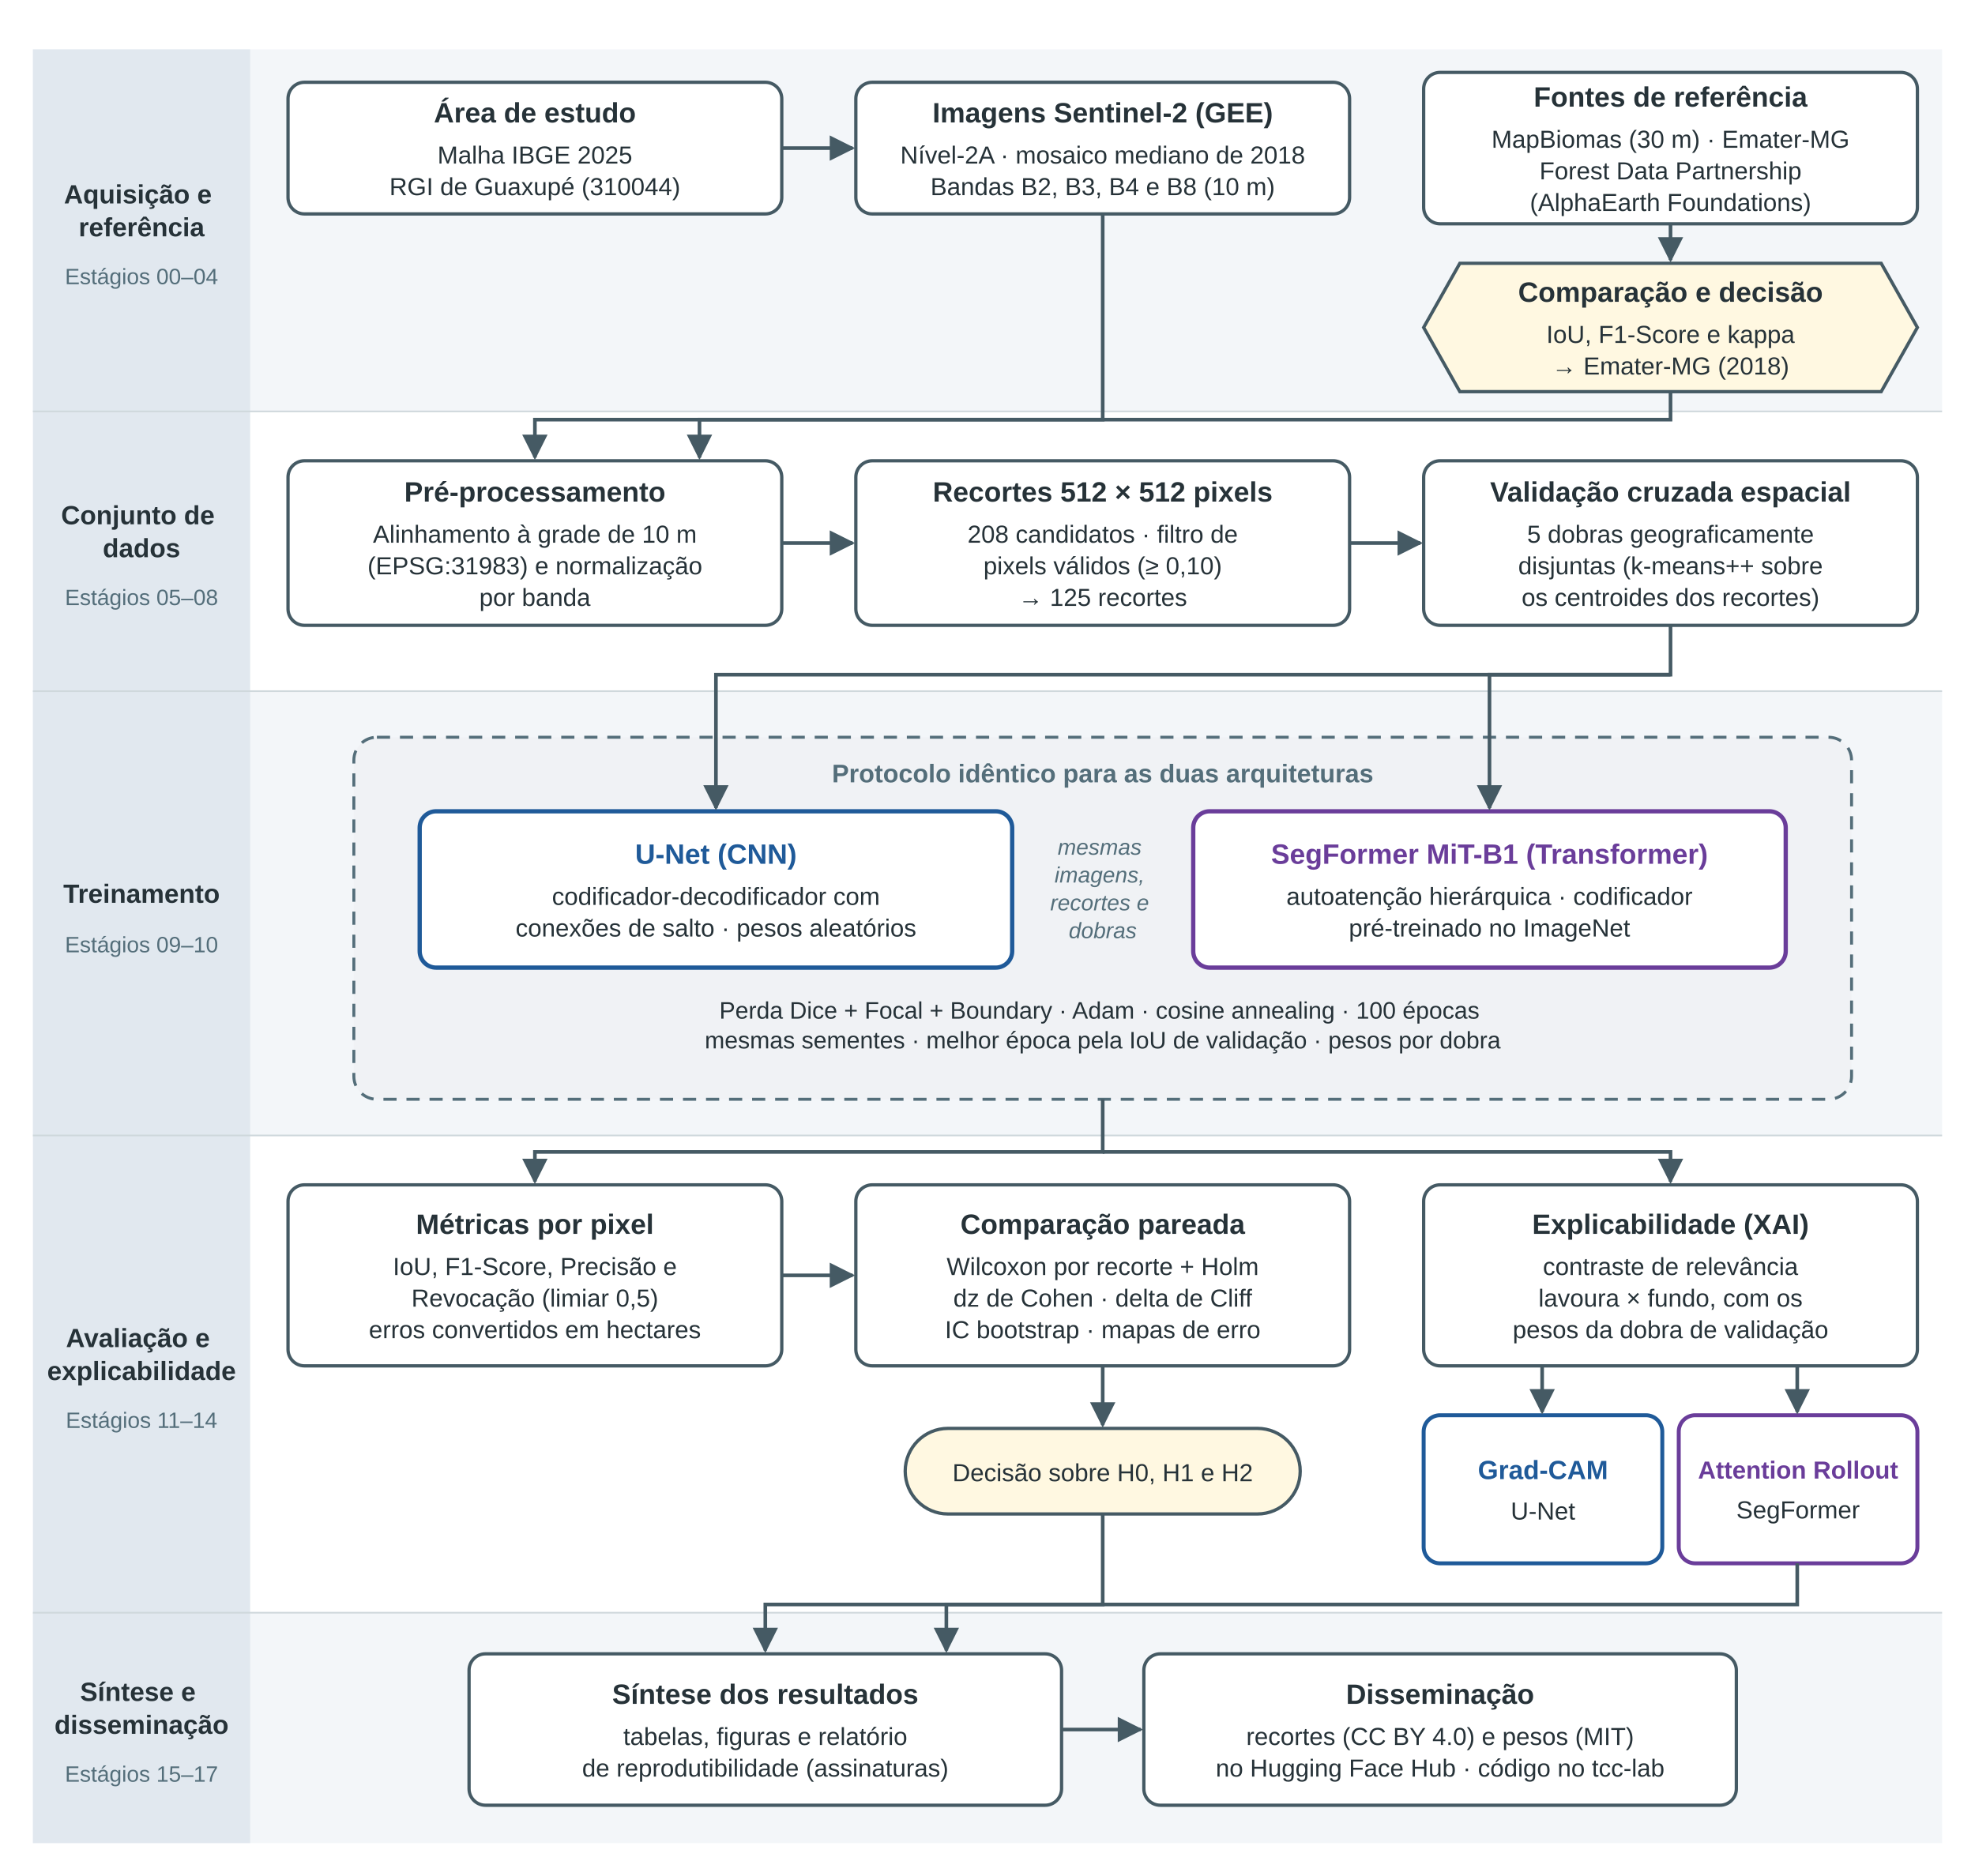
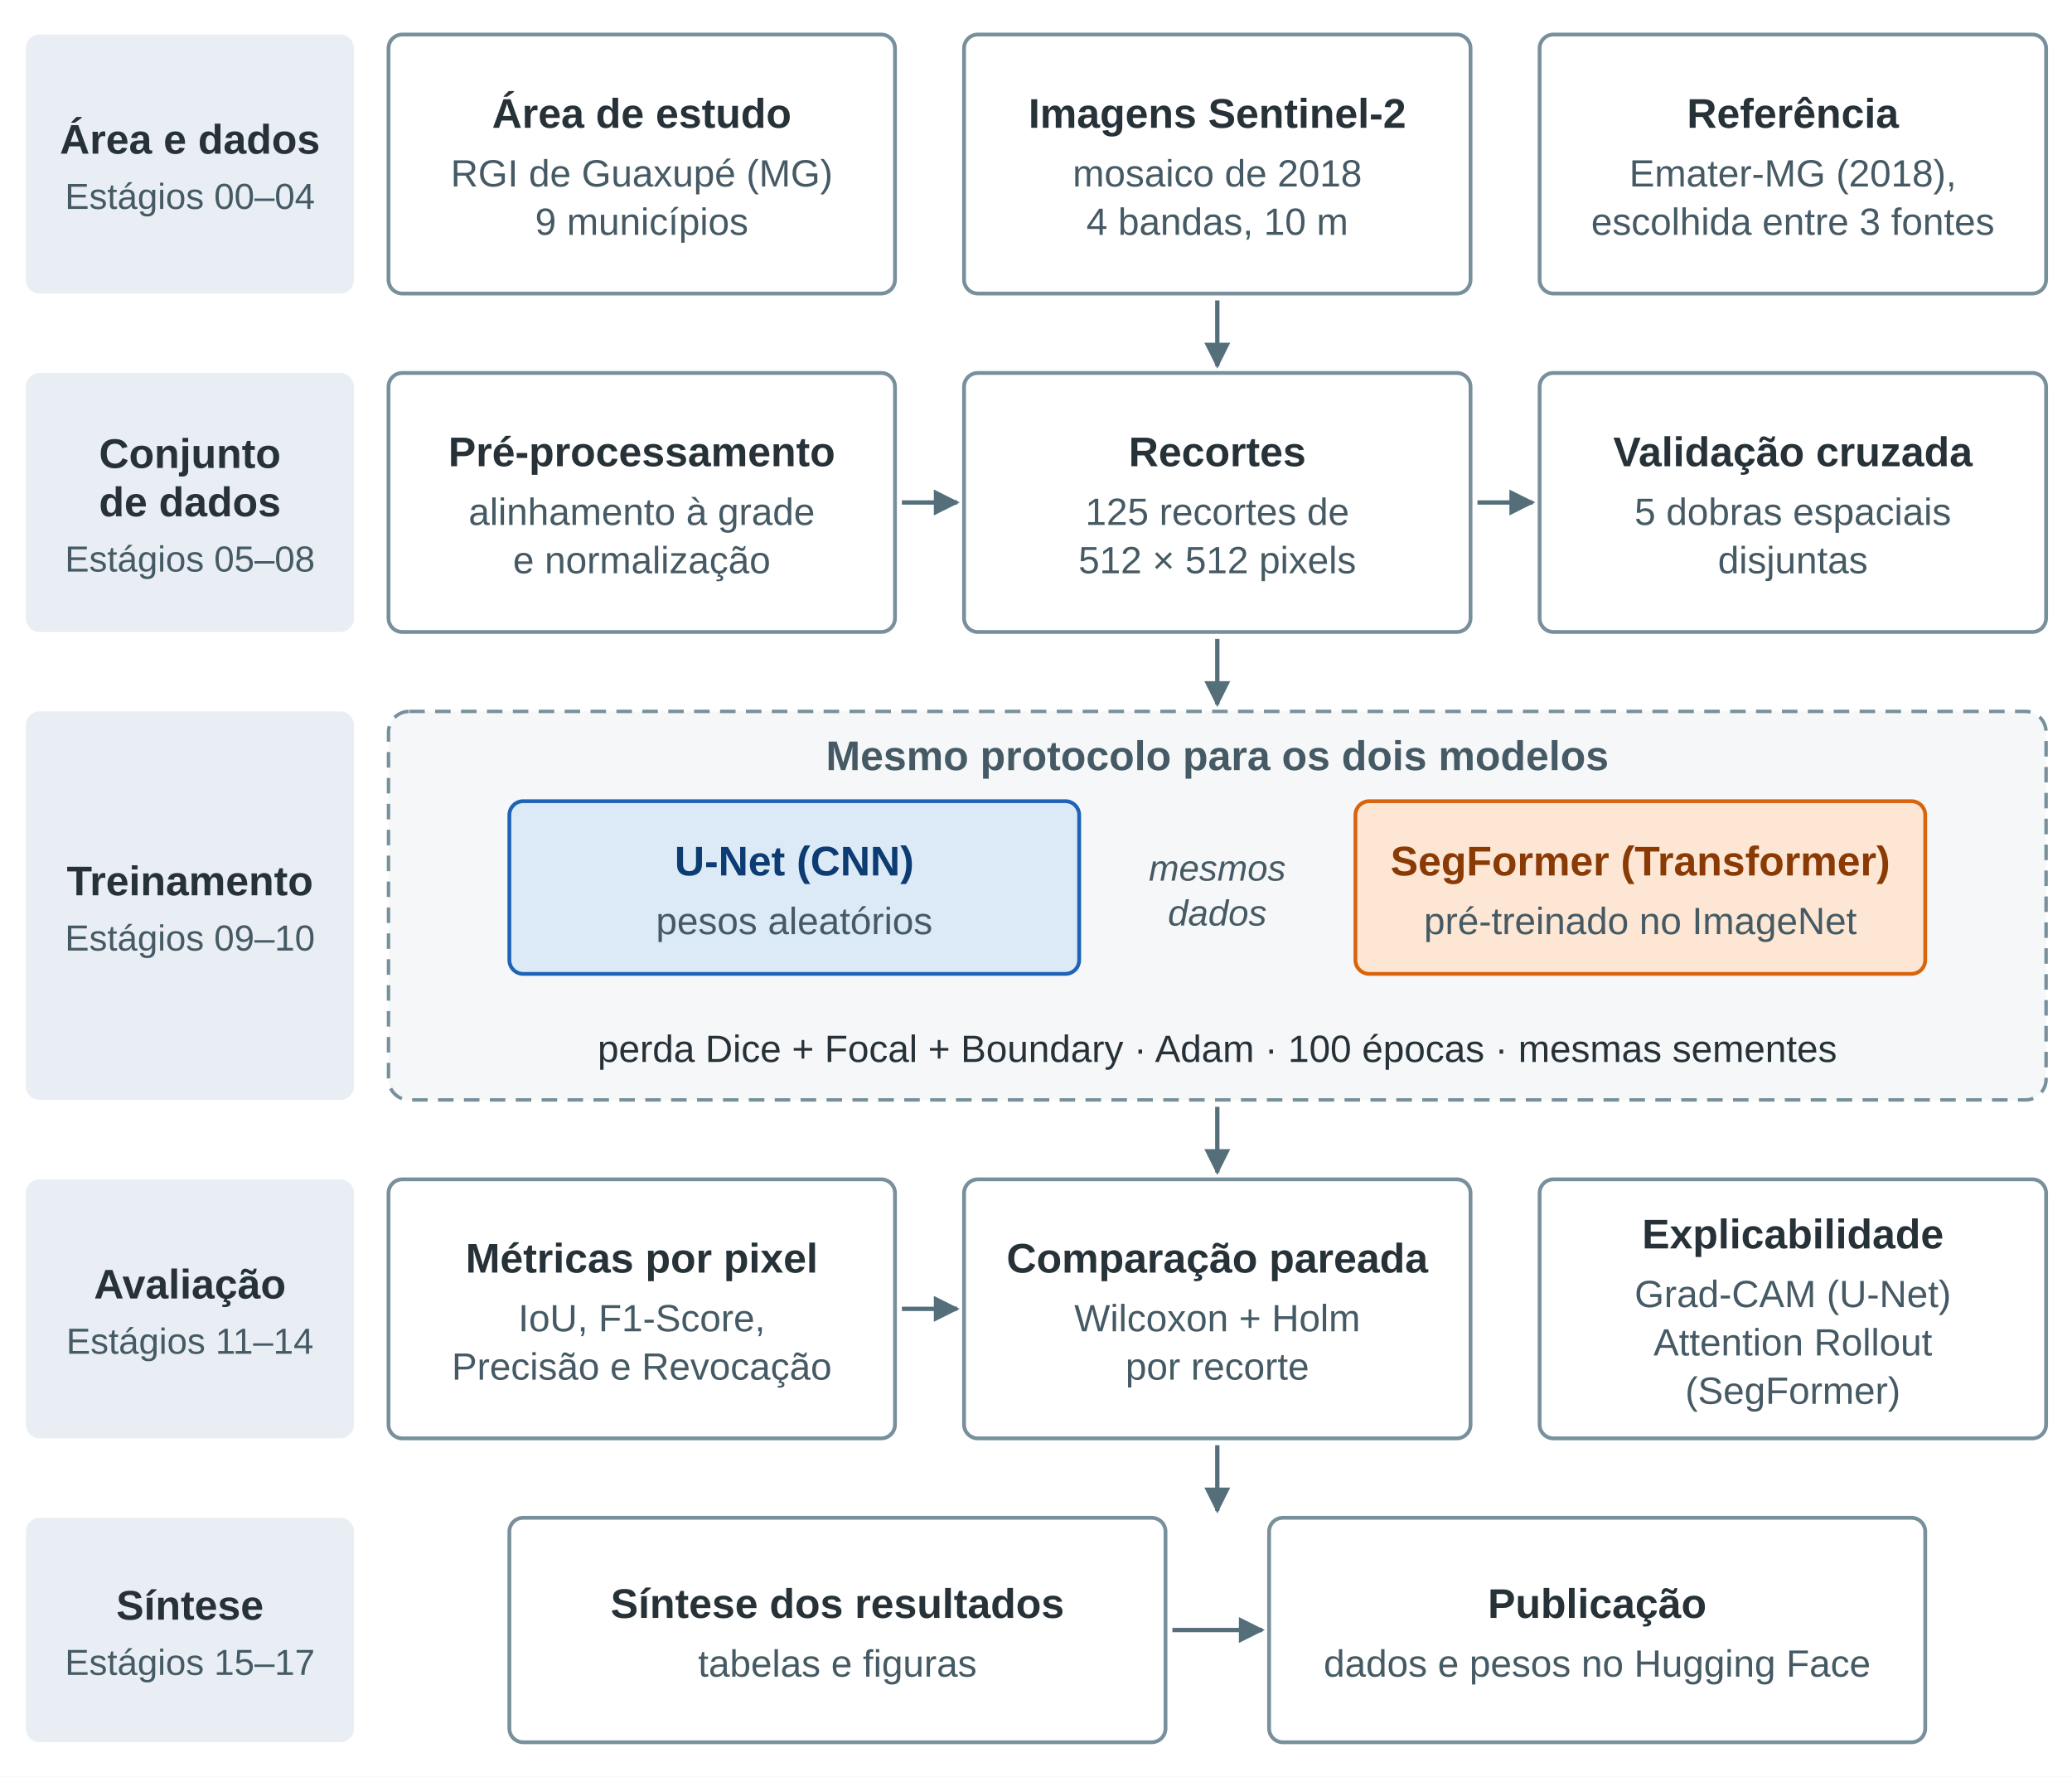
- <svg xmlns="http://www.w3.org/2000/svg" width="1200" height="1140" viewBox="0 0 1200 1140">
+ <svg xmlns="http://www.w3.org/2000/svg" width="1200" height="1029" viewBox="0 0 1200 1029">
  <defs>
-     <marker id="ah" viewBox="0 0 10 10" refX="9" refY="5" markerWidth="7" markerHeight="7" orient="auto-start-reverse">
-       <path d="M0,0 L10,5 L0,10 z" fill="#455A64" />
+     <marker id="a" viewBox="0 0 10 10" refX="9" refY="5" markerWidth="6" markerHeight="6" orient="auto">
+       <path d="M0,0 L10,5 L0,10 z" fill="#546E7A" />
    </marker>
  </defs>
-   <rect width="1200" height="1140" fill="#FFFFFF" />
-   <rect x="20" y="30" width="1160" height="220" fill="#F3F6F9" />
-   <rect x="20" y="30" width="132" height="220" fill="#E1E8EF" />
-   <text x="86" y="123.6" font-family="'Liberation Sans', Arial, Helvetica, sans-serif" font-size="16" font-weight="bold" font-style="normal" fill="#263238" text-anchor="middle">
-     <tspan x="86" dy="0.0">Aquisição e</tspan>
-     <tspan x="86" dy="20.0">referência</tspan>
-   </text>
-   <text x="86" y="172.7" font-family="'Liberation Sans', Arial, Helvetica, sans-serif" font-size="13.5" font-weight="normal" font-style="normal" fill="#546E7A" text-anchor="middle">
-     <tspan x="86" dy="0.0">Estágios 00–04</tspan>
-   </text>
-   <rect x="20" y="250" width="1160" height="170" fill="#FFFFFF" />
-   <rect x="20" y="250" width="132" height="170" fill="#E1E8EF" />
-   <text x="86" y="318.6" font-family="'Liberation Sans', Arial, Helvetica, sans-serif" font-size="16" font-weight="bold" font-style="normal" fill="#263238" text-anchor="middle">
-     <tspan x="86" dy="0.0">Conjunto de</tspan>
-     <tspan x="86" dy="20.0">dados</tspan>
-   </text>
-   <text x="86" y="367.7" font-family="'Liberation Sans', Arial, Helvetica, sans-serif" font-size="13.5" font-weight="normal" font-style="normal" fill="#546E7A" text-anchor="middle">
-     <tspan x="86" dy="0.0">Estágios 05–08</tspan>
-   </text>
-   <line x1="20" y1="250" x2="1180" y2="250" stroke="#CFD8DC" stroke-width="1" />
-   <rect x="20" y="420" width="1160" height="270" fill="#F3F6F9" />
-   <rect x="20" y="420" width="132" height="270" fill="#E1E8EF" />
-   <text x="86" y="548.6" font-family="'Liberation Sans', Arial, Helvetica, sans-serif" font-size="16" font-weight="bold" font-style="normal" fill="#263238" text-anchor="middle">
-     <tspan x="86" dy="0.0">Treinamento</tspan>
-   </text>
-   <text x="86" y="578.7" font-family="'Liberation Sans', Arial, Helvetica, sans-serif" font-size="13.5" font-weight="normal" font-style="normal" fill="#546E7A" text-anchor="middle">
-     <tspan x="86" dy="0.0">Estágios 09–10</tspan>
-   </text>
-   <line x1="20" y1="420" x2="1180" y2="420" stroke="#CFD8DC" stroke-width="1" />
-   <rect x="20" y="690" width="1160" height="290" fill="#FFFFFF" />
-   <rect x="20" y="690" width="132" height="290" fill="#E1E8EF" />
-   <text x="86" y="818.6" font-family="'Liberation Sans', Arial, Helvetica, sans-serif" font-size="16" font-weight="bold" font-style="normal" fill="#263238" text-anchor="middle">
-     <tspan x="86" dy="0.0">Avaliação e</tspan>
-     <tspan x="86" dy="20.0">explicabilidade</tspan>
-   </text>
-   <text x="86" y="867.7" font-family="'Liberation Sans', Arial, Helvetica, sans-serif" font-size="13.5" font-weight="normal" font-style="normal" fill="#546E7A" text-anchor="middle">
-     <tspan x="86" dy="0.0">Estágios 11–14</tspan>
-   </text>
-   <line x1="20" y1="690" x2="1180" y2="690" stroke="#CFD8DC" stroke-width="1" />
-   <rect x="20" y="980" width="1160" height="140" fill="#F3F6F9" />
-   <rect x="20" y="980" width="132" height="140" fill="#E1E8EF" />
-   <text x="86" y="1033.6" font-family="'Liberation Sans', Arial, Helvetica, sans-serif" font-size="16" font-weight="bold" font-style="normal" fill="#263238" text-anchor="middle">
-     <tspan x="86" dy="0.0">Síntese e</tspan>
-     <tspan x="86" dy="20.0">disseminação</tspan>
-   </text>
-   <text x="86" y="1082.7" font-family="'Liberation Sans', Arial, Helvetica, sans-serif" font-size="13.5" font-weight="normal" font-style="normal" fill="#546E7A" text-anchor="middle">
-     <tspan x="86" dy="0.0">Estágios 15–17</tspan>
-   </text>
-   <line x1="20" y1="980" x2="1180" y2="980" stroke="#CFD8DC" stroke-width="1" />
-   <rect x="175" y="50" width="300" height="80" rx="10" fill="#FFFFFF" stroke="#455A64" stroke-width="2" />
-   <text x="325.0" y="74.4" font-family="'Liberation Sans', Arial, Helvetica, sans-serif" font-size="17" font-weight="bold" fill="#263238" text-anchor="middle">Área de estudo</text>
-   <text x="325.0" y="99.4" font-family="'Liberation Sans', Arial, Helvetica, sans-serif" font-size="15" fill="#263238" text-anchor="middle">Malha IBGE 2025</text>
-   <text x="325.0" y="118.6" font-family="'Liberation Sans', Arial, Helvetica, sans-serif" font-size="15" fill="#263238" text-anchor="middle">RGI de Guaxupé (310044)</text>
-   <rect x="520" y="50" width="300" height="80" rx="10" fill="#FFFFFF" stroke="#455A64" stroke-width="2" />
-   <text x="670.0" y="74.4" font-family="'Liberation Sans', Arial, Helvetica, sans-serif" font-size="17" font-weight="bold" fill="#263238" text-anchor="middle">Imagens Sentinel-2 (GEE)</text>
-   <text x="670.0" y="99.4" font-family="'Liberation Sans', Arial, Helvetica, sans-serif" font-size="15" fill="#263238" text-anchor="middle">Nível-2A · mosaico mediano de 2018</text>
-   <text x="670.0" y="118.6" font-family="'Liberation Sans', Arial, Helvetica, sans-serif" font-size="15" fill="#263238" text-anchor="middle">Bandas B2, B3, B4 e B8 (10 m)</text>
-   <rect x="865" y="44" width="300" height="92" rx="10" fill="#FFFFFF" stroke="#455A64" stroke-width="2" />
-   <text x="1015.0" y="64.8" font-family="'Liberation Sans', Arial, Helvetica, sans-serif" font-size="17" font-weight="bold" fill="#263238" text-anchor="middle">Fontes de referência</text>
-   <text x="1015.0" y="89.8" font-family="'Liberation Sans', Arial, Helvetica, sans-serif" font-size="15" fill="#263238" text-anchor="middle">MapBiomas (30 m) · Emater-MG</text>
-   <text x="1015.0" y="109.0" font-family="'Liberation Sans', Arial, Helvetica, sans-serif" font-size="15" fill="#263238" text-anchor="middle">Forest Data Partnership</text>
-   <text x="1015.0" y="128.2" font-family="'Liberation Sans', Arial, Helvetica, sans-serif" font-size="15" fill="#263238" text-anchor="middle">(AlphaEarth Foundations)</text>
-   <line x1="475" y1="90" x2="518" y2="90" stroke="#455A64" stroke-width="2.2" marker-end="url(#ah)" />
-   <polygon points="887,160 1143,160 1165,199.0 1143,238 887,238 865,199.0" fill="#FFF8E1" stroke="#455A64" stroke-width="2" />
-   <rect x="865" y="160" width="300" height="78" rx="10" fill="none" stroke="none" stroke-width="2" />
-   <text x="1015.0" y="183.4" font-family="'Liberation Sans', Arial, Helvetica, sans-serif" font-size="17" font-weight="bold" fill="#263238" text-anchor="middle">Comparação e decisão</text>
-   <text x="1015.0" y="208.4" font-family="'Liberation Sans', Arial, Helvetica, sans-serif" font-size="15" fill="#263238" text-anchor="middle">IoU, F1-Score e kappa</text>
-   <text x="1015.0" y="227.6" font-family="'Liberation Sans', Arial, Helvetica, sans-serif" font-size="15" fill="#263238" text-anchor="middle">→ Emater-MG (2018)</text>
-   <line x1="1015" y1="136" x2="1015" y2="158" stroke="#455A64" stroke-width="2.2" marker-end="url(#ah)" />
-   <rect x="175" y="280" width="300" height="100" rx="10" fill="#FFFFFF" stroke="#455A64" stroke-width="2" />
-   <text x="325.0" y="304.8" font-family="'Liberation Sans', Arial, Helvetica, sans-serif" font-size="17" font-weight="bold" fill="#263238" text-anchor="middle">Pré-processamento</text>
-   <text x="325.0" y="329.8" font-family="'Liberation Sans', Arial, Helvetica, sans-serif" font-size="15" fill="#263238" text-anchor="middle">Alinhamento à grade de 10 m</text>
-   <text x="325.0" y="349.0" font-family="'Liberation Sans', Arial, Helvetica, sans-serif" font-size="15" fill="#263238" text-anchor="middle">(EPSG:31983) e normalização</text>
-   <text x="325.0" y="368.2" font-family="'Liberation Sans', Arial, Helvetica, sans-serif" font-size="15" fill="#263238" text-anchor="middle">por banda</text>
-   <rect x="520" y="280" width="300" height="100" rx="10" fill="#FFFFFF" stroke="#455A64" stroke-width="2" />
-   <text x="670.0" y="304.8" font-family="'Liberation Sans', Arial, Helvetica, sans-serif" font-size="17" font-weight="bold" fill="#263238" text-anchor="middle">Recortes 512 × 512 pixels</text>
-   <text x="670.0" y="329.8" font-family="'Liberation Sans', Arial, Helvetica, sans-serif" font-size="15" fill="#263238" text-anchor="middle">208 candidatos · filtro de</text>
-   <text x="670.0" y="349.0" font-family="'Liberation Sans', Arial, Helvetica, sans-serif" font-size="15" fill="#263238" text-anchor="middle">pixels válidos (≥ 0,10)</text>
-   <text x="670.0" y="368.2" font-family="'Liberation Sans', Arial, Helvetica, sans-serif" font-size="15" fill="#263238" text-anchor="middle">→ 125 recortes</text>
-   <rect x="865" y="280" width="300" height="100" rx="10" fill="#FFFFFF" stroke="#455A64" stroke-width="2" />
-   <text x="1015.0" y="304.8" font-family="'Liberation Sans', Arial, Helvetica, sans-serif" font-size="17" font-weight="bold" fill="#263238" text-anchor="middle">Validação cruzada espacial</text>
-   <text x="1015.0" y="329.8" font-family="'Liberation Sans', Arial, Helvetica, sans-serif" font-size="15" fill="#263238" text-anchor="middle">5 dobras geograficamente</text>
-   <text x="1015.0" y="349.0" font-family="'Liberation Sans', Arial, Helvetica, sans-serif" font-size="15" fill="#263238" text-anchor="middle">disjuntas (k-means++ sobre</text>
-   <text x="1015.0" y="368.2" font-family="'Liberation Sans', Arial, Helvetica, sans-serif" font-size="15" fill="#263238" text-anchor="middle">os centroides dos recortes)</text>
-   <path d="M 670 130 L 670 255 L 325 255 L 325 278" fill="none" stroke="#455A64" stroke-width="2.2" marker-end="url(#ah)" />
-   <path d="M 1015 238 L 1015 255 L 425 255 L 425 278" fill="none" stroke="#455A64" stroke-width="2.2" marker-end="url(#ah)" />
-   <line x1="475" y1="330" x2="518" y2="330" stroke="#455A64" stroke-width="2.2" marker-end="url(#ah)" />
-   <line x1="820" y1="330" x2="863" y2="330" stroke="#455A64" stroke-width="2.2" marker-end="url(#ah)" />
-   <rect x="215" y="448" width="910" height="220" rx="14" fill="#ECEFF1" fill-opacity="0.55" stroke="#546E7A" stroke-width="1.8" stroke-dasharray="8 6" />
-   <text x="670.0" y="475.4" font-family="'Liberation Sans', Arial, Helvetica, sans-serif" font-size="15.5" font-weight="bold" font-style="normal" fill="#546E7A" text-anchor="middle">
-     <tspan x="670.0" dy="0.0">Protocolo idêntico para as duas arquiteturas</tspan>
-   </text>
-   <rect x="255" y="493" width="360" height="95" rx="10" fill="#FFFFFF" stroke="#1F5A99" stroke-width="2.6" />
-   <text x="435.0" y="524.9" font-family="'Liberation Sans', Arial, Helvetica, sans-serif" font-size="17" font-weight="bold" fill="#1F5A99" text-anchor="middle">U-Net (CNN)</text>
-   <text x="435.0" y="549.9" font-family="'Liberation Sans', Arial, Helvetica, sans-serif" font-size="15" fill="#263238" text-anchor="middle">codificador-decodificador com</text>
-   <text x="435.0" y="569.1" font-family="'Liberation Sans', Arial, Helvetica, sans-serif" font-size="15" fill="#263238" text-anchor="middle">conexões de salto · pesos aleatórios</text>
-   <rect x="725" y="493" width="360" height="95" rx="10" fill="#FFFFFF" stroke="#6A3D9A" stroke-width="2.6" />
-   <text x="905.0" y="524.9" font-family="'Liberation Sans', Arial, Helvetica, sans-serif" font-size="17" font-weight="bold" fill="#6A3D9A" text-anchor="middle">SegFormer MiT-B1 (Transformer)</text>
-   <text x="905.0" y="549.9" font-family="'Liberation Sans', Arial, Helvetica, sans-serif" font-size="15" fill="#263238" text-anchor="middle">autoatenção hierárquica · codificador</text>
-   <text x="905.0" y="569.1" font-family="'Liberation Sans', Arial, Helvetica, sans-serif" font-size="15" fill="#263238" text-anchor="middle">pré-treinado no ImageNet</text>
-   <text x="670.0" y="519.4" font-family="'Liberation Sans', Arial, Helvetica, sans-serif" font-size="13.5" font-weight="normal" font-style="italic" fill="#546E7A" text-anchor="middle">
-     <tspan x="670.0" dy="0.0">mesmas</tspan>
-     <tspan x="670.0" dy="16.9">imagens,</tspan>
-     <tspan x="670.0" dy="16.9">recortes e</tspan>
-     <tspan x="670.0" dy="16.9">dobras</tspan>
-   </text>
-   <text x="670.0" y="619.0" font-family="'Liberation Sans', Arial, Helvetica, sans-serif" font-size="14.5" font-weight="normal" font-style="normal" fill="#263238" text-anchor="middle">
-     <tspan x="670.0" dy="0.0">Perda Dice + Focal + Boundary · Adam · cosine annealing · 100 épocas</tspan>
-     <tspan x="670.0" dy="18.1">mesmas sementes · melhor época pela IoU de validação · pesos por dobra</tspan>
-   </text>
-   <path d="M 1015 380 L 1015 410 L 435 410 L 435 491" fill="none" stroke="#455A64" stroke-width="2.2" marker-end="url(#ah)" />
-   <path d="M 1015 410 L 905 410 L 905 491" fill="none" stroke="#455A64" stroke-width="2.2" marker-end="url(#ah)" />
-   <rect x="175" y="720" width="300" height="110" rx="10" fill="#FFFFFF" stroke="#455A64" stroke-width="2" />
-   <text x="325.0" y="749.8" font-family="'Liberation Sans', Arial, Helvetica, sans-serif" font-size="17" font-weight="bold" fill="#263238" text-anchor="middle">Métricas por pixel</text>
-   <text x="325.0" y="774.8" font-family="'Liberation Sans', Arial, Helvetica, sans-serif" font-size="15" fill="#263238" text-anchor="middle">IoU, F1-Score, Precisão e</text>
-   <text x="325.0" y="794.0" font-family="'Liberation Sans', Arial, Helvetica, sans-serif" font-size="15" fill="#263238" text-anchor="middle">Revocação (limiar 0,5)</text>
-   <text x="325.0" y="813.2" font-family="'Liberation Sans', Arial, Helvetica, sans-serif" font-size="15" fill="#263238" text-anchor="middle">erros convertidos em hectares</text>
-   <rect x="520" y="720" width="300" height="110" rx="10" fill="#FFFFFF" stroke="#455A64" stroke-width="2" />
-   <text x="670.0" y="749.8" font-family="'Liberation Sans', Arial, Helvetica, sans-serif" font-size="17" font-weight="bold" fill="#263238" text-anchor="middle">Comparação pareada</text>
-   <text x="670.0" y="774.8" font-family="'Liberation Sans', Arial, Helvetica, sans-serif" font-size="15" fill="#263238" text-anchor="middle">Wilcoxon por recorte + Holm</text>
-   <text x="670.0" y="794.0" font-family="'Liberation Sans', Arial, Helvetica, sans-serif" font-size="15" fill="#263238" text-anchor="middle">dz de Cohen · delta de Cliff</text>
-   <text x="670.0" y="813.2" font-family="'Liberation Sans', Arial, Helvetica, sans-serif" font-size="15" fill="#263238" text-anchor="middle">IC bootstrap · mapas de erro</text>
-   <rect x="865" y="720" width="300" height="110" rx="10" fill="#FFFFFF" stroke="#455A64" stroke-width="2" />
-   <text x="1015.0" y="749.8" font-family="'Liberation Sans', Arial, Helvetica, sans-serif" font-size="17" font-weight="bold" fill="#263238" text-anchor="middle">Explicabilidade (XAI)</text>
-   <text x="1015.0" y="774.8" font-family="'Liberation Sans', Arial, Helvetica, sans-serif" font-size="15" fill="#263238" text-anchor="middle">contraste de relevância</text>
-   <text x="1015.0" y="794.0" font-family="'Liberation Sans', Arial, Helvetica, sans-serif" font-size="15" fill="#263238" text-anchor="middle">lavoura × fundo, com os</text>
-   <text x="1015.0" y="813.2" font-family="'Liberation Sans', Arial, Helvetica, sans-serif" font-size="15" fill="#263238" text-anchor="middle">pesos da dobra de validação</text>
-   <rect x="865" y="860" width="145" height="90" rx="10" fill="#FFFFFF" stroke="#1F5A99" stroke-width="2.4" />
-   <text x="937.5" y="898.8" font-family="'Liberation Sans', Arial, Helvetica, sans-serif" font-size="16" font-weight="bold" fill="#1F5A99" text-anchor="middle">Grad-CAM</text>
-   <text x="937.5" y="923.4" font-family="'Liberation Sans', Arial, Helvetica, sans-serif" font-size="15" fill="#263238" text-anchor="middle">U-Net</text>
-   <rect x="1020" y="860" width="145" height="90" rx="10" fill="#FFFFFF" stroke="#6A3D9A" stroke-width="2.4" />
-   <text x="1092.5" y="898.5" font-family="'Liberation Sans', Arial, Helvetica, sans-serif" font-size="15" font-weight="bold" fill="#6A3D9A" text-anchor="middle">Attention Rollout</text>
-   <text x="1092.5" y="922.7" font-family="'Liberation Sans', Arial, Helvetica, sans-serif" font-size="15" fill="#263238" text-anchor="middle">SegFormer</text>
-   <line x1="937" y1="830" x2="937" y2="858" stroke="#455A64" stroke-width="2.2" marker-end="url(#ah)" />
-   <line x1="1092" y1="830" x2="1092" y2="858" stroke="#455A64" stroke-width="2.2" marker-end="url(#ah)" />
-   <path d="M 670.0 668 L 670.0 700 L 325 700 L 325 718" fill="none" stroke="#455A64" stroke-width="2.2" marker-end="url(#ah)" />
-   <path d="M 670.0 700 L 1015 700 L 1015 718" fill="none" stroke="#455A64" stroke-width="2.2" marker-end="url(#ah)" />
-   <line x1="475" y1="775" x2="518" y2="775" stroke="#455A64" stroke-width="2.2" marker-end="url(#ah)" />
-   <rect x="550" y="868" width="240" height="52" rx="26" fill="#FFF8E1" stroke="#455A64" stroke-width="2" />
-   <text x="670.0" y="900.1" font-family="'Liberation Sans', Arial, Helvetica, sans-serif" font-size="15" fill="#263238" text-anchor="middle">Decisão sobre H0, H1 e H2</text>
-   <line x1="670" y1="830" x2="670" y2="866" stroke="#455A64" stroke-width="2.2" marker-end="url(#ah)" />
-   <rect x="285" y="1005" width="360" height="92" rx="10" fill="#FFFFFF" stroke="#455A64" stroke-width="2" />
-   <text x="465.0" y="1035.4" font-family="'Liberation Sans', Arial, Helvetica, sans-serif" font-size="17" font-weight="bold" fill="#263238" text-anchor="middle">Síntese dos resultados</text>
-   <text x="465.0" y="1060.4" font-family="'Liberation Sans', Arial, Helvetica, sans-serif" font-size="15" fill="#263238" text-anchor="middle">tabelas, figuras e relatório</text>
-   <text x="465.0" y="1079.6" font-family="'Liberation Sans', Arial, Helvetica, sans-serif" font-size="15" fill="#263238" text-anchor="middle">de reprodutibilidade (assinaturas)</text>
-   <rect x="695" y="1005" width="360" height="92" rx="10" fill="#FFFFFF" stroke="#455A64" stroke-width="2" />
-   <text x="875.0" y="1035.4" font-family="'Liberation Sans', Arial, Helvetica, sans-serif" font-size="17" font-weight="bold" fill="#263238" text-anchor="middle">Disseminação</text>
-   <text x="875.0" y="1060.4" font-family="'Liberation Sans', Arial, Helvetica, sans-serif" font-size="15" fill="#263238" text-anchor="middle">recortes (CC BY 4.0) e pesos (MIT)</text>
-   <text x="875.0" y="1079.6" font-family="'Liberation Sans', Arial, Helvetica, sans-serif" font-size="15" fill="#263238" text-anchor="middle">no Hugging Face Hub · código no tcc-lab</text>
-   <path d="M 670 920 L 670 975 L 465 975 L 465 1003" fill="none" stroke="#455A64" stroke-width="2.2" marker-end="url(#ah)" />
-   <path d="M 1092 950 L 1092 975 L 575 975 L 575 1003" fill="none" stroke="#455A64" stroke-width="2.2" marker-end="url(#ah)" />
-   <line x1="645" y1="1051" x2="693" y2="1051" stroke="#455A64" stroke-width="2.2" marker-end="url(#ah)" />
+   <rect x="0" y="0" width="1200" height="1029" rx="0" fill="#FFFFFF" stroke="none" stroke-width="2" />
+   <rect x="15" y="20" width="190" height="150" rx="8" fill="#E8EEF3" stroke="none" stroke-width="0" />
+   <text x="110.0" y="89.0" font-family="'Liberation Sans', Arial, Helvetica, sans-serif" font-size="24" font-weight="bold" fill="#263238" text-anchor="middle">Área e dados</text>
+   <text x="110.0" y="121.0" font-family="'Liberation Sans', Arial, Helvetica, sans-serif" font-size="21" font-weight="normal" fill="#455A64" text-anchor="middle">Estágios 00–04</text>
+   <rect x="15" y="216" width="190" height="150" rx="8" fill="#E8EEF3" stroke="none" stroke-width="0" />
+   <text x="110.0" y="271.0" font-family="'Liberation Sans', Arial, Helvetica, sans-serif" font-size="24" font-weight="bold" fill="#263238" text-anchor="middle">Conjunto</text>
+   <text x="110.0" y="299.0" font-family="'Liberation Sans', Arial, Helvetica, sans-serif" font-size="24" font-weight="bold" fill="#263238" text-anchor="middle">de dados</text>
+   <text x="110.0" y="331.0" font-family="'Liberation Sans', Arial, Helvetica, sans-serif" font-size="21" font-weight="normal" fill="#455A64" text-anchor="middle">Estágios 05–08</text>
+   <rect x="15" y="412" width="190" height="225" rx="8" fill="#E8EEF3" stroke="none" stroke-width="0" />
+   <text x="110.0" y="518.5" font-family="'Liberation Sans', Arial, Helvetica, sans-serif" font-size="24" font-weight="bold" fill="#263238" text-anchor="middle">Treinamento</text>
+   <text x="110.0" y="550.5" font-family="'Liberation Sans', Arial, Helvetica, sans-serif" font-size="21" font-weight="normal" fill="#455A64" text-anchor="middle">Estágios 09–10</text>
+   <rect x="15" y="683" width="190" height="150" rx="8" fill="#E8EEF3" stroke="none" stroke-width="0" />
+   <text x="110.0" y="752.0" font-family="'Liberation Sans', Arial, Helvetica, sans-serif" font-size="24" font-weight="bold" fill="#263238" text-anchor="middle">Avaliação</text>
+   <text x="110.0" y="784.0" font-family="'Liberation Sans', Arial, Helvetica, sans-serif" font-size="21" font-weight="normal" fill="#455A64" text-anchor="middle">Estágios 11–14</text>
+   <rect x="15" y="879" width="190" height="130" rx="8" fill="#E8EEF3" stroke="none" stroke-width="0" />
+   <text x="110.0" y="938.0" font-family="'Liberation Sans', Arial, Helvetica, sans-serif" font-size="24" font-weight="bold" fill="#263238" text-anchor="middle">Síntese</text>
+   <text x="110.0" y="970.0" font-family="'Liberation Sans', Arial, Helvetica, sans-serif" font-size="21" font-weight="normal" fill="#455A64" text-anchor="middle">Estágios 15–17</text>
+   <rect x="225.0" y="20" width="293.333" height="150" rx="8" fill="#FFFFFF" stroke="#78909C" stroke-width="2.2" />
+   <text x="371.667" y="74.0" font-family="'Liberation Sans', Arial, Helvetica, sans-serif" font-size="24" font-weight="bold" fill="#263238" text-anchor="middle">Área de estudo</text>
+   <text x="371.667" y="108.0" font-family="'Liberation Sans', Arial, Helvetica, sans-serif" font-size="22" font-weight="normal" fill="#455A64" text-anchor="middle">RGI de Guaxupé (MG)</text>
+   <text x="371.667" y="136.0" font-family="'Liberation Sans', Arial, Helvetica, sans-serif" font-size="22" font-weight="normal" fill="#455A64" text-anchor="middle">9 municípios</text>
+   <rect x="558.333" y="20" width="293.333" height="150" rx="8" fill="#FFFFFF" stroke="#78909C" stroke-width="2.2" />
+   <text x="705" y="74.0" font-family="'Liberation Sans', Arial, Helvetica, sans-serif" font-size="24" font-weight="bold" fill="#263238" text-anchor="middle">Imagens Sentinel-2</text>
+   <text x="705" y="108.0" font-family="'Liberation Sans', Arial, Helvetica, sans-serif" font-size="22" font-weight="normal" fill="#455A64" text-anchor="middle">mosaico de 2018</text>
+   <text x="705" y="136.0" font-family="'Liberation Sans', Arial, Helvetica, sans-serif" font-size="22" font-weight="normal" fill="#455A64" text-anchor="middle">4 bandas, 10 m</text>
+   <rect x="891.667" y="20" width="293.333" height="150" rx="8" fill="#FFFFFF" stroke="#78909C" stroke-width="2.2" />
+   <text x="1038.333" y="74.0" font-family="'Liberation Sans', Arial, Helvetica, sans-serif" font-size="24" font-weight="bold" fill="#263238" text-anchor="middle">Referência</text>
+   <text x="1038.333" y="108.0" font-family="'Liberation Sans', Arial, Helvetica, sans-serif" font-size="22" font-weight="normal" fill="#455A64" text-anchor="middle">Emater-MG (2018),</text>
+   <text x="1038.333" y="136.0" font-family="'Liberation Sans', Arial, Helvetica, sans-serif" font-size="22" font-weight="normal" fill="#455A64" text-anchor="middle">escolhida entre 3 fontes</text>
+   <rect x="225.0" y="216" width="293.333" height="150" rx="8" fill="#FFFFFF" stroke="#78909C" stroke-width="2.2" />
+   <text x="371.667" y="270.0" font-family="'Liberation Sans', Arial, Helvetica, sans-serif" font-size="24" font-weight="bold" fill="#263238" text-anchor="middle">Pré-processamento</text>
+   <text x="371.667" y="304.0" font-family="'Liberation Sans', Arial, Helvetica, sans-serif" font-size="22" font-weight="normal" fill="#455A64" text-anchor="middle">alinhamento à grade</text>
+   <text x="371.667" y="332.0" font-family="'Liberation Sans', Arial, Helvetica, sans-serif" font-size="22" font-weight="normal" fill="#455A64" text-anchor="middle">e normalização</text>
+   <line x1="522.333" y1="291.0" x2="554.333" y2="291.0" stroke="#546E7A" stroke-width="2.5" marker-end="url(#a)" />
+   <rect x="558.333" y="216" width="293.333" height="150" rx="8" fill="#FFFFFF" stroke="#78909C" stroke-width="2.2" />
+   <text x="705" y="270.0" font-family="'Liberation Sans', Arial, Helvetica, sans-serif" font-size="24" font-weight="bold" fill="#263238" text-anchor="middle">Recortes</text>
+   <text x="705" y="304.0" font-family="'Liberation Sans', Arial, Helvetica, sans-serif" font-size="22" font-weight="normal" fill="#455A64" text-anchor="middle">125 recortes de</text>
+   <text x="705" y="332.0" font-family="'Liberation Sans', Arial, Helvetica, sans-serif" font-size="22" font-weight="normal" fill="#455A64" text-anchor="middle">512 × 512 pixels</text>
+   <line x1="855.667" y1="291.0" x2="887.667" y2="291.0" stroke="#546E7A" stroke-width="2.5" marker-end="url(#a)" />
+   <rect x="891.667" y="216" width="293.333" height="150" rx="8" fill="#FFFFFF" stroke="#78909C" stroke-width="2.2" />
+   <text x="1038.333" y="270.0" font-family="'Liberation Sans', Arial, Helvetica, sans-serif" font-size="24" font-weight="bold" fill="#263238" text-anchor="middle">Validação cruzada</text>
+   <text x="1038.333" y="304.0" font-family="'Liberation Sans', Arial, Helvetica, sans-serif" font-size="22" font-weight="normal" fill="#455A64" text-anchor="middle">5 dobras espaciais</text>
+   <text x="1038.333" y="332.0" font-family="'Liberation Sans', Arial, Helvetica, sans-serif" font-size="22" font-weight="normal" fill="#455A64" text-anchor="middle">disjuntas</text>
+   <rect x="225" y="412" width="960" height="225" rx="12" fill="#F5F7F9" stroke="#78909C" stroke-width="2" stroke-dasharray="9 6" />
+   <text x="705.0" y="446" font-family="'Liberation Sans', Arial, Helvetica, sans-serif" font-size="24" font-weight="bold" fill="#455A64" text-anchor="middle">Mesmo protocolo para os dois modelos</text>
+   <rect x="295" y="464" width="330" height="100" rx="8" fill="#DCEAF8" stroke="#1E63B5" stroke-width="2.2" />
+   <text x="460.0" y="507.0" font-family="'Liberation Sans', Arial, Helvetica, sans-serif" font-size="24" font-weight="bold" fill="#0D3C73" text-anchor="middle">U-Net (CNN)</text>
+   <text x="460.0" y="541.0" font-family="'Liberation Sans', Arial, Helvetica, sans-serif" font-size="22" font-weight="normal" fill="#455A64" text-anchor="middle">pesos aleatórios</text>
+   <rect x="785" y="464" width="330" height="100" rx="8" fill="#FDE6D3" stroke="#D9640E" stroke-width="2.2" />
+   <text x="950.0" y="507.0" font-family="'Liberation Sans', Arial, Helvetica, sans-serif" font-size="24" font-weight="bold" fill="#8A3A05" text-anchor="middle">SegFormer (Transformer)</text>
+   <text x="950.0" y="541.0" font-family="'Liberation Sans', Arial, Helvetica, sans-serif" font-size="22" font-weight="normal" fill="#455A64" text-anchor="middle">pré-treinado no ImageNet</text>
+   <text x="705.0" y="510.0" font-family="'Liberation Sans', Arial, Helvetica, sans-serif" font-size="21" font-weight="normal" fill="#455A64" text-anchor="middle" font-style="italic">mesmos</text>
+   <text x="705.0" y="536.0" font-family="'Liberation Sans', Arial, Helvetica, sans-serif" font-size="21" font-weight="normal" fill="#455A64" text-anchor="middle" font-style="italic">dados</text>
+   <text x="705.0" y="615" font-family="'Liberation Sans', Arial, Helvetica, sans-serif" font-size="22" font-weight="normal" fill="#263238" text-anchor="middle">perda Dice + Focal + Boundary · Adam · 100 épocas · mesmas sementes</text>
+   <rect x="225.0" y="683" width="293.333" height="150" rx="8" fill="#FFFFFF" stroke="#78909C" stroke-width="2.2" />
+   <text x="371.667" y="737.0" font-family="'Liberation Sans', Arial, Helvetica, sans-serif" font-size="24" font-weight="bold" fill="#263238" text-anchor="middle">Métricas por pixel</text>
+   <text x="371.667" y="771.0" font-family="'Liberation Sans', Arial, Helvetica, sans-serif" font-size="22" font-weight="normal" fill="#455A64" text-anchor="middle">IoU, F1-Score,</text>
+   <text x="371.667" y="799.0" font-family="'Liberation Sans', Arial, Helvetica, sans-serif" font-size="22" font-weight="normal" fill="#455A64" text-anchor="middle">Precisão e Revocação</text>
+   <rect x="558.333" y="683" width="293.333" height="150" rx="8" fill="#FFFFFF" stroke="#78909C" stroke-width="2.2" />
+   <text x="705" y="737.0" font-family="'Liberation Sans', Arial, Helvetica, sans-serif" font-size="24" font-weight="bold" fill="#263238" text-anchor="middle">Comparação pareada</text>
+   <text x="705" y="771.0" font-family="'Liberation Sans', Arial, Helvetica, sans-serif" font-size="22" font-weight="normal" fill="#455A64" text-anchor="middle">Wilcoxon + Holm</text>
+   <text x="705" y="799.0" font-family="'Liberation Sans', Arial, Helvetica, sans-serif" font-size="22" font-weight="normal" fill="#455A64" text-anchor="middle">por recorte</text>
+   <rect x="891.667" y="683" width="293.333" height="150" rx="8" fill="#FFFFFF" stroke="#78909C" stroke-width="2.2" />
+   <text x="1038.333" y="723.0" font-family="'Liberation Sans', Arial, Helvetica, sans-serif" font-size="24" font-weight="bold" fill="#263238" text-anchor="middle">Explicabilidade</text>
+   <text x="1038.333" y="757.0" font-family="'Liberation Sans', Arial, Helvetica, sans-serif" font-size="22" font-weight="normal" fill="#455A64" text-anchor="middle">Grad-CAM (U-Net)</text>
+   <text x="1038.333" y="785.0" font-family="'Liberation Sans', Arial, Helvetica, sans-serif" font-size="22" font-weight="normal" fill="#455A64" text-anchor="middle">Attention Rollout</text>
+   <text x="1038.333" y="813.0" font-family="'Liberation Sans', Arial, Helvetica, sans-serif" font-size="22" font-weight="normal" fill="#455A64" text-anchor="middle">(SegFormer)</text>
+   <line x1="522.333" y1="758.0" x2="554.333" y2="758.0" stroke="#546E7A" stroke-width="2.5" marker-end="url(#a)" />
+   <rect x="295.0" y="879" width="380" height="130" rx="8" fill="#FFFFFF" stroke="#78909C" stroke-width="2.2" />
+   <text x="485.0" y="937.0" font-family="'Liberation Sans', Arial, Helvetica, sans-serif" font-size="24" font-weight="bold" fill="#263238" text-anchor="middle">Síntese dos resultados</text>
+   <text x="485.0" y="971.0" font-family="'Liberation Sans', Arial, Helvetica, sans-serif" font-size="22" font-weight="normal" fill="#455A64" text-anchor="middle">tabelas e figuras</text>
+   <rect x="735.0" y="879" width="380" height="130" rx="8" fill="#FFFFFF" stroke="#78909C" stroke-width="2.2" />
+   <text x="925.0" y="937.0" font-family="'Liberation Sans', Arial, Helvetica, sans-serif" font-size="24" font-weight="bold" fill="#263238" text-anchor="middle">Publicação</text>
+   <text x="925.0" y="971.0" font-family="'Liberation Sans', Arial, Helvetica, sans-serif" font-size="22" font-weight="normal" fill="#455A64" text-anchor="middle">dados e pesos no Hugging Face</text>
+   <line x1="679.0" y1="944.0" x2="731.0" y2="944.0" stroke="#546E7A" stroke-width="2.5" marker-end="url(#a)" />
+   <line x1="705.0" y1="174" x2="705.0" y2="212" stroke="#546E7A" stroke-width="2.5" marker-end="url(#a)" />
+   <line x1="705.0" y1="370" x2="705.0" y2="408" stroke="#546E7A" stroke-width="2.5" marker-end="url(#a)" />
+   <line x1="705.0" y1="641" x2="705.0" y2="679" stroke="#546E7A" stroke-width="2.5" marker-end="url(#a)" />
+   <line x1="705.0" y1="837" x2="705.0" y2="875" stroke="#546E7A" stroke-width="2.5" marker-end="url(#a)" />
</svg>
